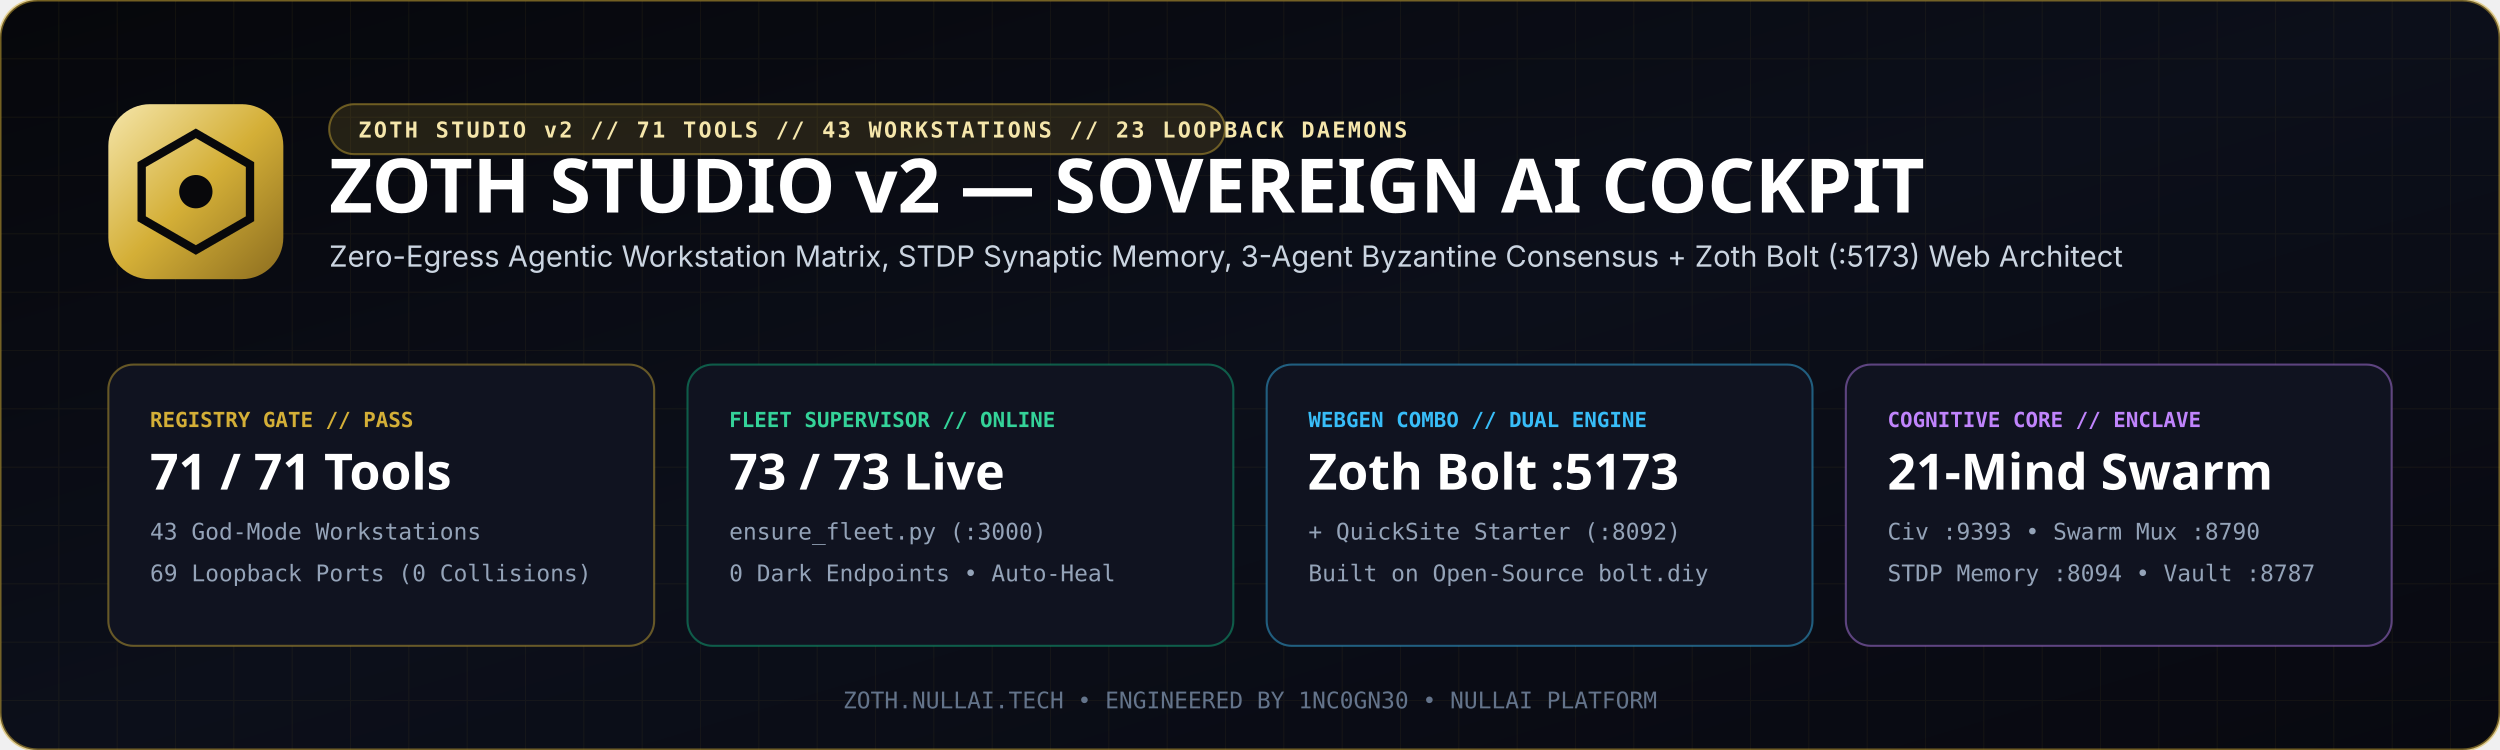
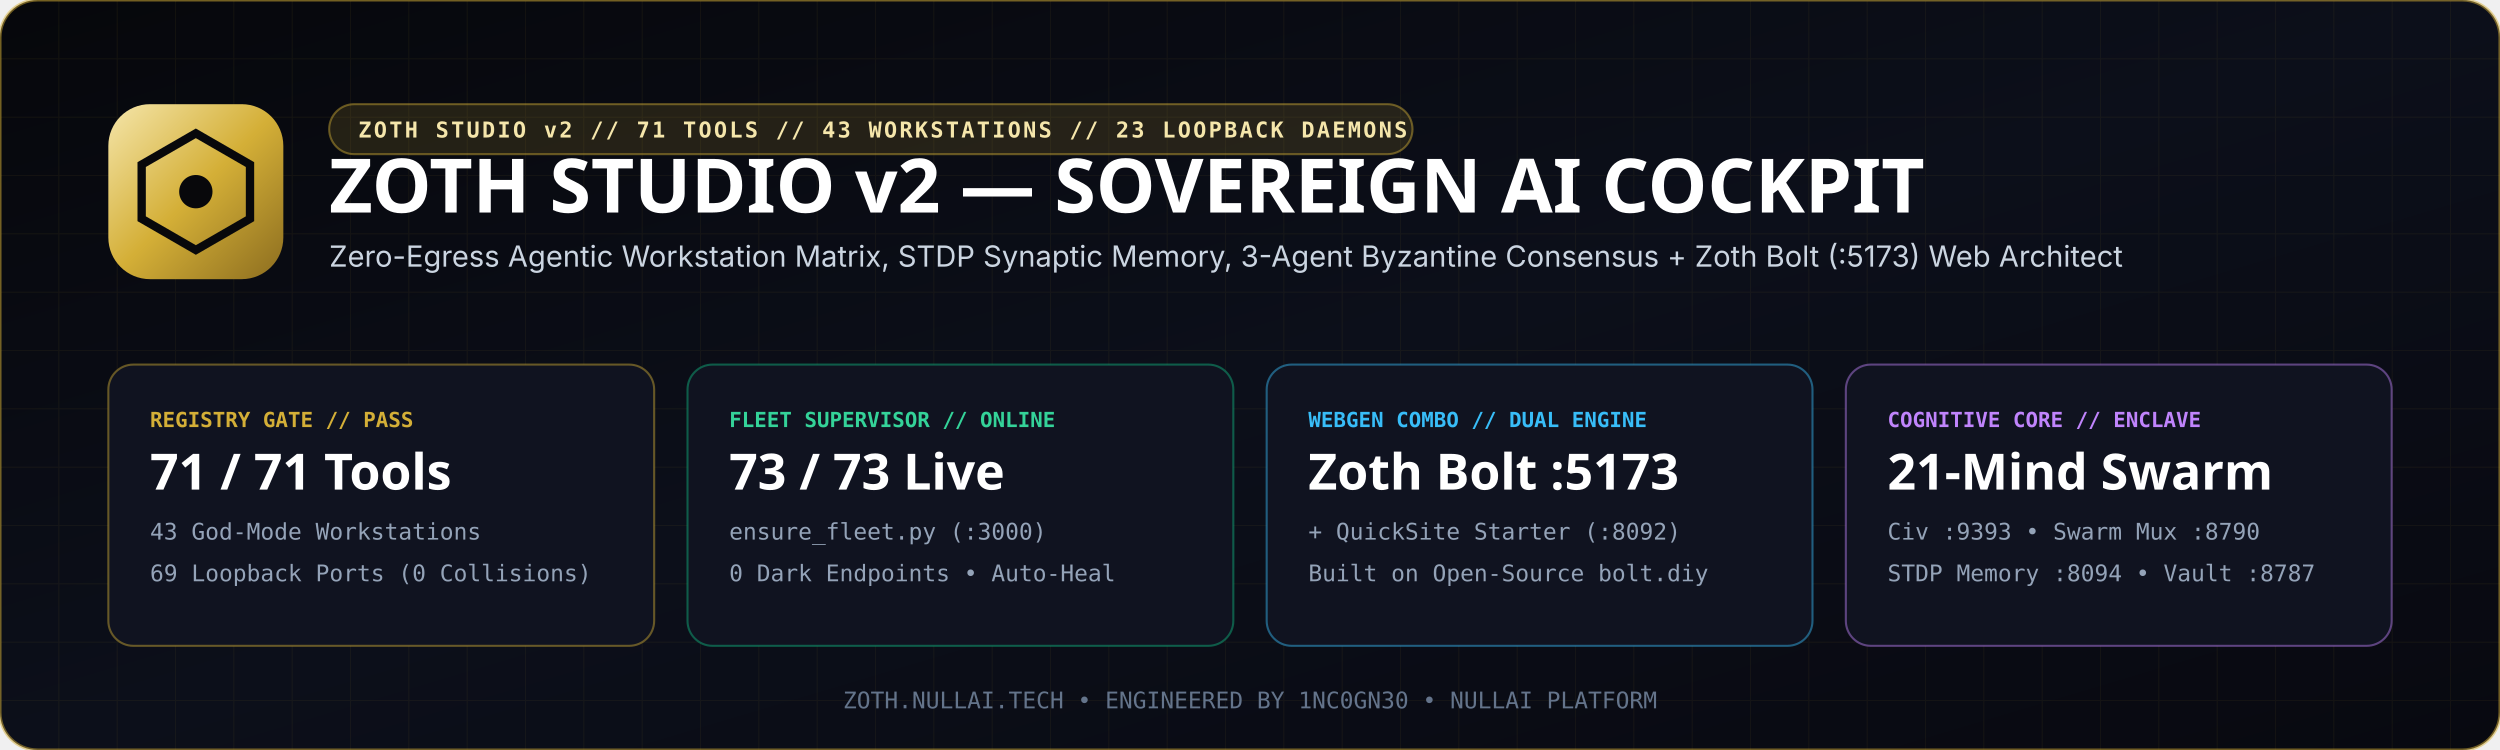
<svg xmlns="http://www.w3.org/2000/svg" viewBox="0 0 1200 360" width="100%" height="100%">
  <defs>
    <linearGradient id="stBg" x1="0%" y1="0%" x2="100%" y2="100%">
      <stop offset="0%" stop-color="#06070B" />
      <stop offset="50%" stop-color="#0C0F1A" />
      <stop offset="100%" stop-color="#080910" />
    </linearGradient>
    <linearGradient id="stGold" x1="0%" y1="0%" x2="100%" y2="100%">
      <stop offset="0%" stop-color="#F5E6AB" />
      <stop offset="50%" stop-color="#D4AF37" />
      <stop offset="100%" stop-color="#8C6D1F" />
    </linearGradient>
    <pattern id="stGrid" width="28" height="28" patternUnits="userSpaceOnUse">
      <path d="M 28 0 L 0 0 0 28" fill="none" stroke="rgba(212,175,55,0.06)" stroke-width="1" />
    </pattern>
  </defs>
  <rect width="1200" height="360" rx="18" fill="url(#stBg)" stroke="#D4AF37" stroke-opacity="0.5" stroke-width="1.5" />
  <rect width="1200" height="360" rx="18" fill="url(#stGrid)" />
  <g transform="translate(52, 50)">
    <rect width="84" height="84" rx="20" fill="url(#stGold)" />
    <polygon points="42,14 68,29 68,55 42,70 16,55 16,29" fill="none" stroke="#08080B" stroke-width="4" />
    <circle cx="42" cy="42" r="8" fill="#08080B" />
  </g>
  <g transform="translate(158, 62)">
-     <rect x="0" y="-12" width="430" height="24" rx="12" fill="rgba(212,175,55,0.14)" stroke="#D4AF37" stroke-opacity="0.45" />
+     <rect x="0" y="-12" width="520" height="24" rx="12" fill="rgba(212,175,55,0.14)" stroke="#D4AF37" stroke-opacity="0.45" />
    <text x="14" y="4" fill="#F5E6AB" font-family="JetBrains Mono, monospace" font-size="10.5" font-weight="700" letter-spacing="1.1">ZOTH STUDIO v2 // 71 TOOLS // 43 WORKSTATIONS // 23 LOOPBACK DAEMONS</text>
    <text x="0" y="40" fill="#FFFFFF" font-family="Syne, Space Grotesk, sans-serif" font-size="36" font-weight="800">ZOTH STUDIO v2 — SOVEREIGN AI COCKPIT</text>
    <text x="0" y="66" fill="#CBD5E1" font-family="Inter, sans-serif" font-size="14">Zero-Egress Agentic Workstation Matrix, STDP Synaptic Memory, 3-Agent Byzantine Consensus + Zoth Bolt (:5173) Web Architect</text>
  </g>
  <g transform="translate(52, 175)">
    <rect x="0" y="0" width="262" height="135" rx="12" fill="#101320" stroke="#D4AF37" stroke-opacity="0.45" />
    <text x="20" y="30" fill="#D4AF37" font-family="JetBrains Mono, monospace" font-size="10" font-weight="700">REGISTRY GATE // PASS</text>
    <text x="20" y="60" fill="#FFFFFF" font-family="Space Grotesk, sans-serif" font-size="24" font-weight="800">71 / 71 Tools</text>
    <text x="20" y="84" fill="#94A3B8" font-family="JetBrains Mono, monospace" font-size="11">43 God-Mode Workstations</text>
    <text x="20" y="104" fill="#94A3B8" font-family="JetBrains Mono, monospace" font-size="11">69 Loopback Ports (0 Collisions)</text>
    <rect x="278" y="0" width="262" height="135" rx="12" fill="#101320" stroke="#10B981" stroke-opacity="0.45" />
    <text x="298" y="30" fill="#34D399" font-family="JetBrains Mono, monospace" font-size="10" font-weight="700">FLEET SUPERVISOR // ONLINE</text>
    <text x="298" y="60" fill="#FFFFFF" font-family="Space Grotesk, sans-serif" font-size="24" font-weight="800">73 / 73 Live</text>
    <text x="298" y="84" fill="#94A3B8" font-family="JetBrains Mono, monospace" font-size="11">ensure_fleet.py (:3000)</text>
    <text x="298" y="104" fill="#94A3B8" font-family="JetBrains Mono, monospace" font-size="11">0 Dark Endpoints • Auto-Heal</text>
    <rect x="556" y="0" width="262" height="135" rx="12" fill="#101320" stroke="#38BDF8" stroke-opacity="0.45" />
    <text x="576" y="30" fill="#38BDF8" font-family="JetBrains Mono, monospace" font-size="10" font-weight="700">WEBGEN COMBO // DUAL ENGINE</text>
    <text x="576" y="60" fill="#FFFFFF" font-family="Space Grotesk, sans-serif" font-size="24" font-weight="800">Zoth Bolt :5173</text>
    <text x="576" y="84" fill="#94A3B8" font-family="JetBrains Mono, monospace" font-size="11">+ QuickSite Starter (:8092)</text>
    <text x="576" y="104" fill="#94A3B8" font-family="JetBrains Mono, monospace" font-size="11">Built on Open-Source bolt.diy</text>
    <rect x="834" y="0" width="262" height="135" rx="12" fill="#101320" stroke="#C084FC" stroke-opacity="0.45" />
    <text x="854" y="30" fill="#C084FC" font-family="JetBrains Mono, monospace" font-size="10" font-weight="700">COGNITIVE CORE // ENCLAVE</text>
    <text x="854" y="60" fill="#FFFFFF" font-family="Space Grotesk, sans-serif" font-size="24" font-weight="800">21-Mind Swarm</text>
    <text x="854" y="84" fill="#94A3B8" font-family="JetBrains Mono, monospace" font-size="11">Civ :9393 • Swarm Mux :8790</text>
    <text x="854" y="104" fill="#94A3B8" font-family="JetBrains Mono, monospace" font-size="11">STDP Memory :8094 • Vault :8787</text>
  </g>
  <text x="600" y="340" text-anchor="middle" fill="#64748B" font-family="JetBrains Mono, monospace" font-size="11">
    ZOTH.NULLAI.TECH  •  ENGINEERED BY 1NC0GN30  •  NULLAI PLATFORM
  </text>
</svg>
